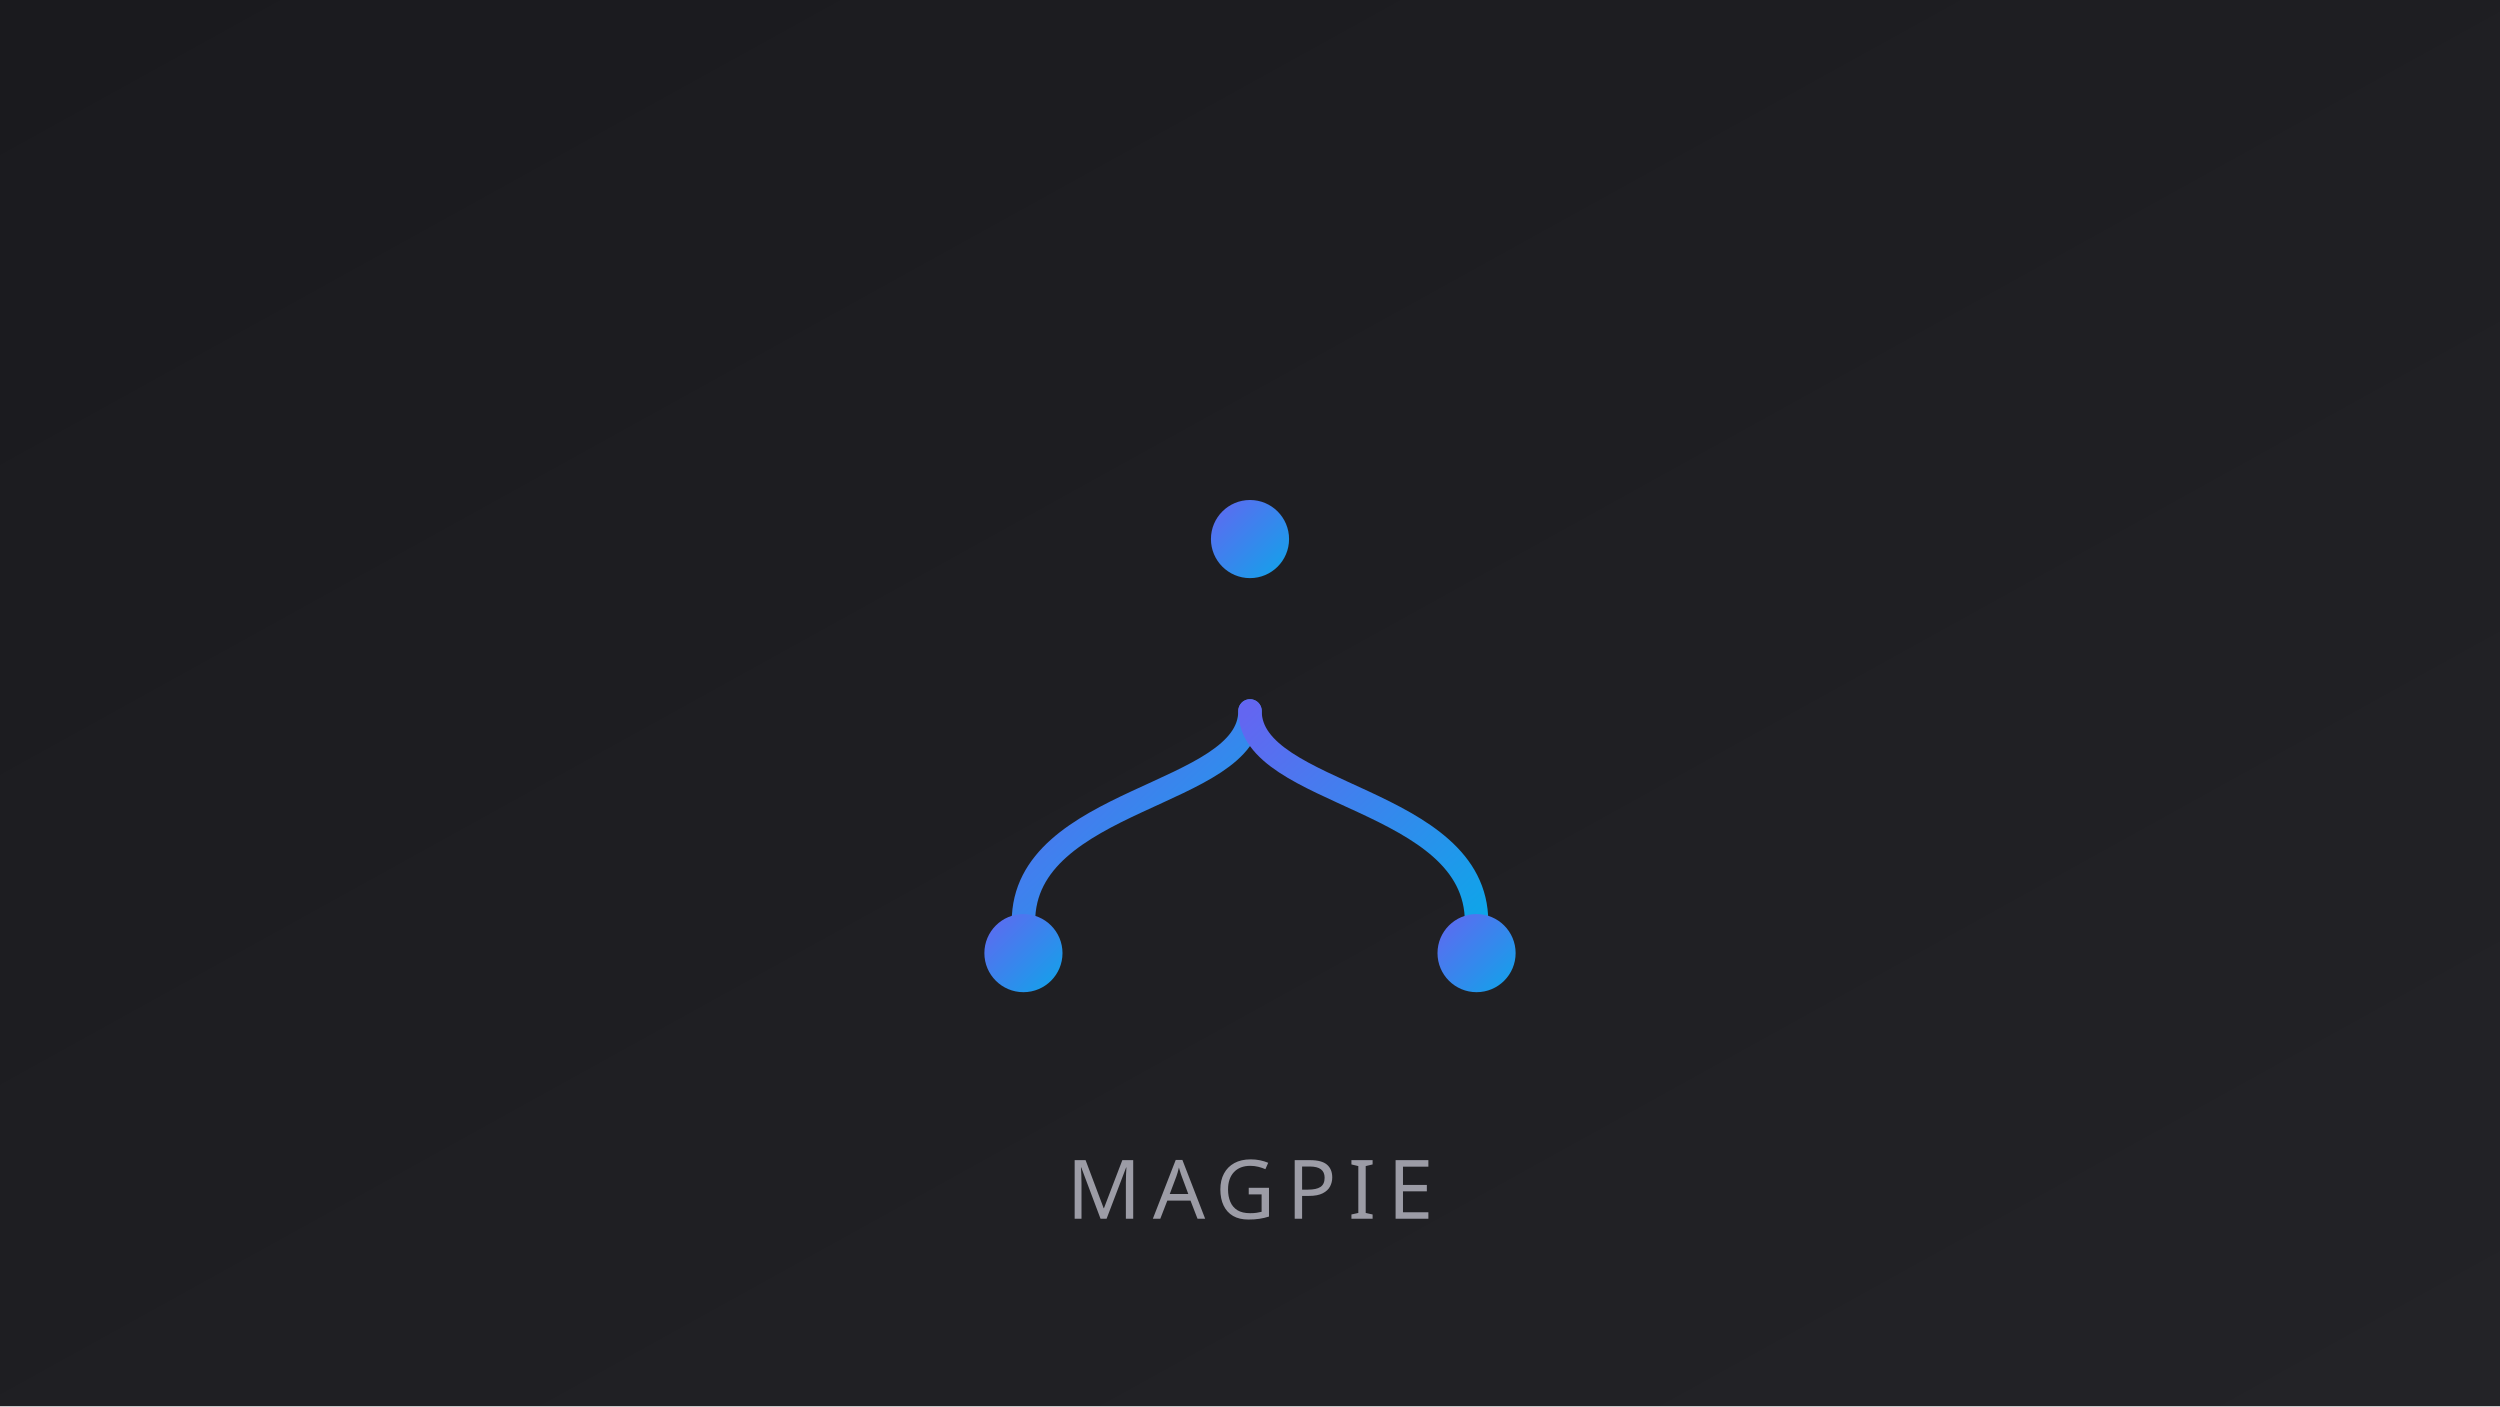
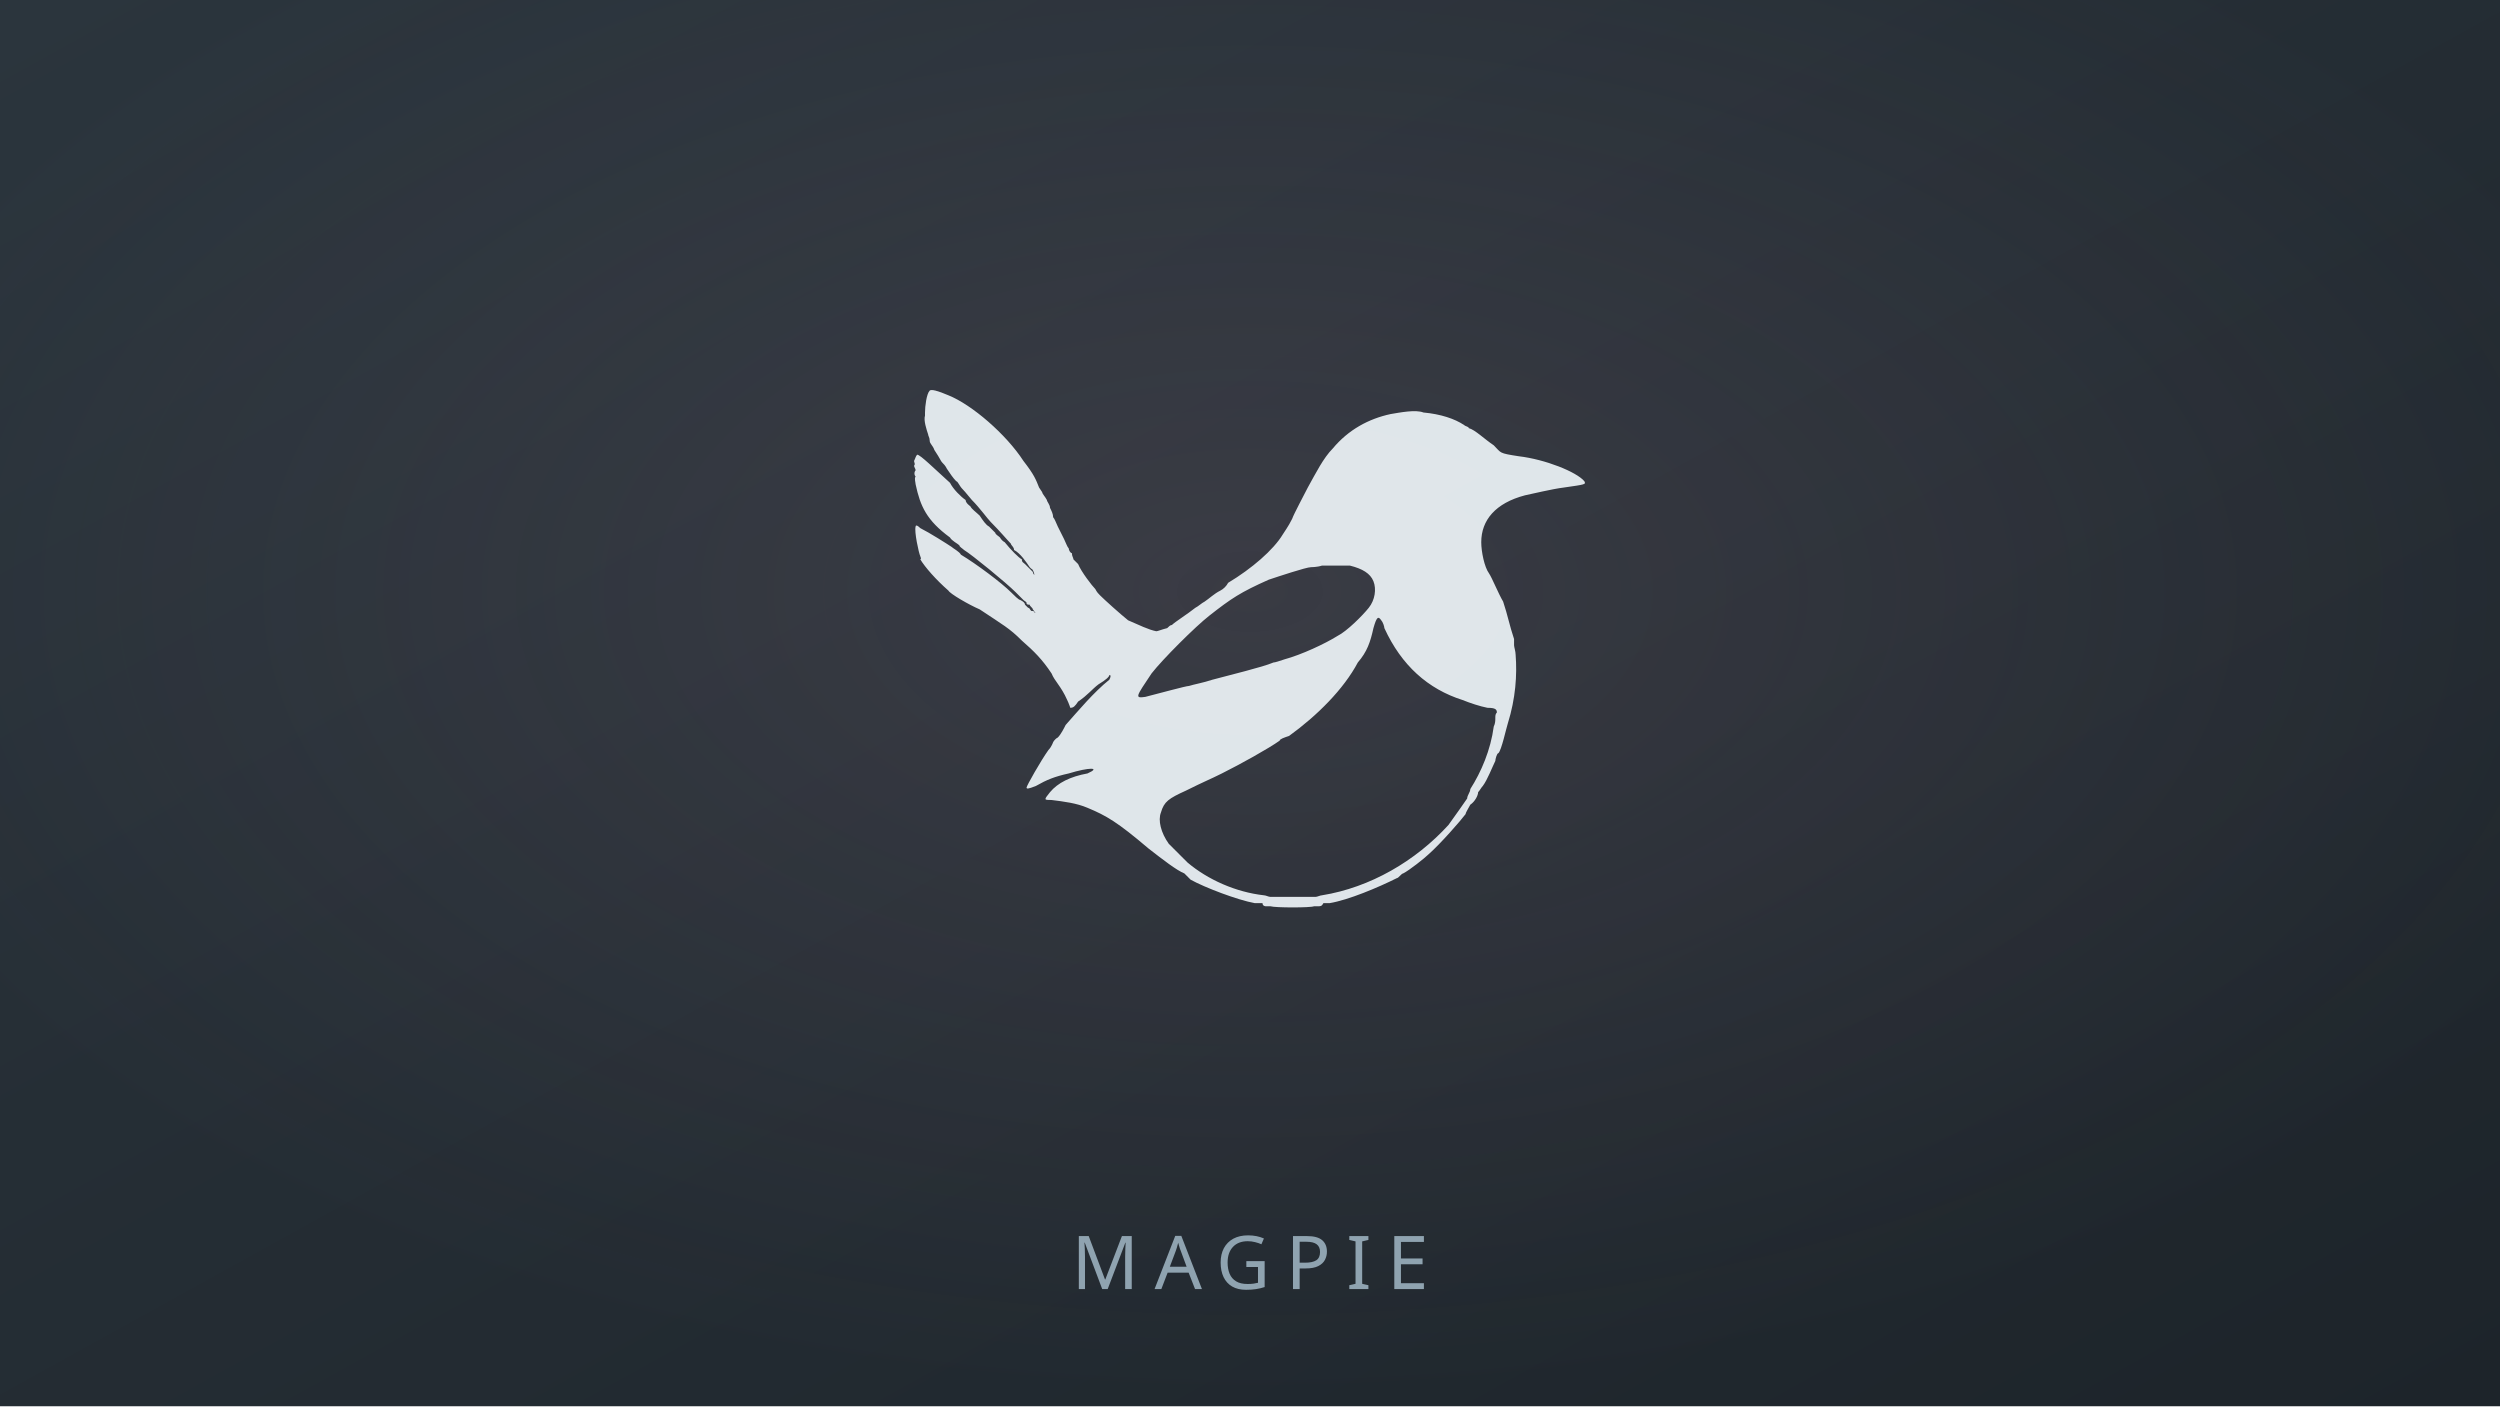
<svg xmlns="http://www.w3.org/2000/svg" viewBox="0 0 640 360" width="640" height="360">
  <defs>
    <linearGradient id="bg" x1="0" y1="0" x2="1" y2="1">
-       <stop offset="0" stop-color="#1a1a1e" />
-       <stop offset="1" stop-color="#232327" />
+       <stop offset="0" stop-color="#2b353d" />
+       <stop offset="1" stop-color="#1d242a" />
    </linearGradient>
-     <linearGradient id="ac" x1="0" y1="0" x2="1" y2="1">
-       <stop offset="0" stop-color="#6366f1" />
-       <stop offset="1" stop-color="#0ea5e9" />
-     </linearGradient>
+     <radialGradient id="glow" cx="50%" cy="42%" r="58%">
+       <stop offset="0" stop-color="#C99AAF" stop-opacity=".13" />
+       <stop offset="1" stop-color="#C99AAF" stop-opacity="0" />
+     </radialGradient>
  </defs>
  <rect width="640" height="360" fill="url(#bg)" />
-   <g transform="translate(320 196)">
-     <circle cx="0" cy="-58" r="10" fill="url(#ac)" />
-     <path d="M0 -44 L0 -14" stroke="url(#ac)" stroke-width="6" stroke-linecap="round" />
-     <path d="M0 -14 C0 8 -58 8 -58 40" stroke="url(#ac)" stroke-width="6" stroke-linecap="round" fill="none" />
-     <path d="M0 -14 C0 8 58 8 58 40" stroke="url(#ac)" stroke-width="6" stroke-linecap="round" fill="none" />
-     <circle cx="-58" cy="48" r="10" fill="url(#ac)" />
-     <circle cx="58" cy="48" r="10" fill="url(#ac)" />
-     <path d="M-58 58 L-58 74" stroke="url(#ac)" stroke-width="6" stroke-linecap="round" opacity=".55" />
-     <path d="M58 58 L58 74" stroke="url(#ac)" stroke-width="6" stroke-linecap="round" opacity=".55" />
+   <rect width="640" height="360" fill="url(#glow)" />
+   <g transform="translate(232 78) scale(4.0)" opacity=".95">
+     <path fill="#E8EEF2" fill-rule="evenodd" d="M1.5 5.5C1.3 5.7 1.2 6.5 1.2 6.9C1.2 6.9 1.2 7 1.2 7.1C1.1 7.4 1.3 8 1.4 8.3C1.4 8.4 1.5 8.5 1.5 8.7C1.5 8.9 1.7 9 1.8 9.3C2.2 9.9 2.2 10 2.3 10.1C2.4 10.2 2.5 10.3 2.6 10.5C2.8 10.8 3 11.1 3.2 11.3C3.3 11.3 3.4 11.6 3.6 11.8C3.8 12 4.1 12.4 4.2 12.5C4.7 13 5.2 13.7 5.4 13.9C6 14.5 6.5 15.1 6.7 15.3C6.7 15.4 6.9 15.5 6.9 15.7C7.3 15.9 7.7 16.5 7.9 16.8C7.9 16.8 8 16.9 8 16.9C8.1 16.9 8.2 17.2 8.2 17.3C8.2 17.3 8.1 17.2 8.1 17.1C7.9 16.9 7.9 16.9 7.6 16.6C7.5 16.5 7.4 16.5 7.4 16.3C7.2 16.2 6.7 15.7 6.3 15.2C6.1 15.1 6 14.9 6 14.9C5.9 14.8 5.7 14.7 5.7 14.6C5.6 14.5 5.4 14.3 5.3 14.2C5.1 14.1 4.9 13.8 4.7 13.5C4.5 13.3 4.2 13.1 4.1 12.9C4.1 12.9 3.8 12.7 3.8 12.5C3.5 12.3 3 11.8 2.8 11.4C1.8 10.5 0.9 9.6 0.7 9.6C0.6 9.7 0.6 9.8 0.5 10C0.5 10.1 0.6 10.2 0.5 10.3C0.5 10.4 0.6 10.5 0.6 10.6C0.5 10.7 0.5 10.9 0.6 11C0.5 11.1 0.6 11.4 0.6 11.5C0.9 12.9 1.3 13.8 2.8 14.9C2.9 15.1 3.3 15.3 3.4 15.4C3.4 15.5 3.6 15.6 3.7 15.7C4.2 16 6.4 17.8 7 18.4C7.4 18.8 7.4 18.8 7.5 18.9C7.6 19 7.7 19 7.7 19.1C7.7 19.2 7.8 19.2 7.9 19.2C7.9 19.3 8.1 19.4 8.1 19.5C8.2 19.6 8.2 19.7 8.3 19.7C8.3 19.7 8.3 19.7 8.2 19.7C8.2 19.6 8.1 19.6 8 19.6C7.9 19.5 7.9 19.4 7.8 19.4C7.7 19.3 7.6 19.2 7.6 19.2C7.6 19.1 7.5 19 7.3 18.9C7.2 18.9 6.9 18.6 6.7 18.4C6.1 17.8 4.5 16.6 3.5 16C3.4 15.8 3 15.6 2.9 15.5C2.6 15.3 1.5 14.6 0.9 14.3C0.7 14.1 0.6 14.1 0.6 14.2C0.5 14.5 0.8 15.9 0.9 16.1C0.9 16.2 1 16.2 0.9 16.3C1.2 16.8 1.9 17.6 2.7 18.3C2.8 18.5 4 19.2 4.7 19.5C6.2 20.5 6.6 20.7 7.4 21.5C8.2 22.2 8.7 22.7 9.3 23.6C9.5 24.1 9.9 24.4 10.3 25.3C10.4 25.5 10.5 25.8 10.5 25.8C10.7 25.8 10.8 25.7 11 25.4C11.6 25 11.9 24.6 12.3 24.3C12.8 24 13 23.8 13 23.7C13.1 23.7 13.1 23.8 13 24C12 24.8 11 26 10.2 26.9C10.1 27.1 9.9 27.5 9.7 27.7C9.5 27.8 9.4 28 9.4 28C9.4 28 9.3 28.3 9.1 28.5C8.6 29.2 7.7 30.8 7.7 30.9C7.7 31 7.8 31 8.3 30.8C9 30.4 9.5 30.2 10.4 30C11.7 29.6 12.5 29.6 11.6 30C10.5 30.2 9.7 30.6 9.2 31.2C8.8 31.7 8.8 31.7 9.3 31.7C10.1 31.8 10.9 31.9 11.6 32.2C12.8 32.7 13.5 33.1 15.5 34.8C16.4 35.5 17.3 36.2 17.8 36.4C17.9 36.5 18.1 36.7 18.2 36.8C19.1 37.3 21.2 38.1 22.3 38.3C22.4 38.3 22.7 38.3 22.8 38.3C22.8 38.5 23 38.5 23 38.5C23.1 38.5 23.2 38.5 23.3 38.5C23.6 38.6 25.9 38.6 26.1 38.5C26.2 38.5 26.3 38.5 26.4 38.5C26.5 38.5 26.6 38.5 26.7 38.3C26.7 38.3 27 38.3 27.1 38.3C28.3 38.1 30.2 37.3 31.4 36.7C31.5 36.7 31.7 36.4 31.8 36.4C32.2 36.2 33.2 35.4 33.4 35.2C34.2 34.5 35.5 33 35.8 32.6C35.8 32.5 36 32.2 36.1 32C36.4 31.8 36.6 31.4 36.6 31.2C36.7 31.1 36.8 30.9 36.9 30.8C37.2 30.4 37.5 29.6 37.7 29.2C37.7 29.1 37.8 28.7 37.9 28.7C38.1 28.5 38.4 27.1 38.5 26.8C39 25.2 39.1 23.7 39 22.4C39 22.2 38.9 21.9 38.9 21.8C38.9 21.7 38.9 21.6 38.9 21.4C38.6 20.5 38.5 19.9 38.2 19C37.9 18.5 37.5 17.5 37.3 17.2C37 16.8 36.8 15.8 36.8 15.2C36.8 13.8 37.7 12.7 39.6 12.2C40.1 12.1 41.3 11.8 42.1 11.7C43.5 11.5 43.5 11.5 43.4 11.3C42.9 10.7 40.9 9.9 39.2 9.7C37.9 9.5 38.1 9.5 37.6 9C37 8.6 36.4 8 36 7.9C36 7.8 35.8 7.8 35.7 7.7C35.1 7.3 34.2 7 33.1 6.9C32.6 6.7 31.6 6.9 31 7C29.6 7.3 28.3 8 27.3 9.2C26.7 9.8 26.2 10.8 25.7 11.7C25.5 12.1 24.8 13.4 24.7 13.7C24.6 13.9 24.5 14.1 24.1 14.7C23.5 15.7 22.1 16.9 20.6 17.8C20.5 18 20.3 18.2 20.1 18.3C19.7 18.5 19.4 18.8 19.1 19C18.9 19.1 18.7 19.3 18.5 19.4C18 19.8 17.2 20.3 17 20.5C16.9 20.5 16.8 20.6 16.7 20.7C16.3 20.8 16.1 20.9 16 20.9C15.5 20.8 14.9 20.5 14.2 20.2C13.7 19.8 12.7 18.9 12.4 18.6C12.3 18.5 12.2 18.4 12.1 18.2C11.9 18 11.2 17.1 11 16.6C10.9 16.5 10.8 16.4 10.7 16.3C10.7 16.2 10.6 16.1 10.6 15.9C10.5 15.9 10.4 15.7 10.4 15.6C10.3 15.5 10.2 15.2 10.1 15C10 14.8 9.8 14.4 9.7 14.2C9.6 14 9.5 13.7 9.4 13.6C9.4 13.4 9.3 13.2 9.2 13C9.2 12.8 9 12.6 9 12.5C8.9 12.3 8.7 12.1 8.7 12C8.7 12 8.5 11.7 8.5 11.7C8.3 11.2 8.2 10.9 7.5 10C6.4 8.3 4.2 6.4 2.7 5.8C2 5.5 1.6 5.4 1.5 5.5ZM28.4 16.7C29.2 16.9 29.7 17.2 29.9 17.7C30.1 18.2 30 18.9 29.6 19.4C29.2 19.9 28.2 20.9 27.6 21.2C26.8 21.7 25.3 22.4 24.2 22.7C23.9 22.8 23.6 22.9 23.5 22.9C22.8 23.2 20.7 23.7 19.6 24C19 24.2 18.4 24.3 18.1 24.4C17.9 24.4 16.1 24.9 15.3 25.1C14.6 25.2 14.7 25.1 15.7 23.6C16.4 22.7 18.5 20.6 19.4 19.9C20.8 18.8 21.4 18.4 23.2 17.6C23.8 17.4 25.6 16.8 25.9 16.8C25.9 16.8 26.3 16.8 26.6 16.7C26.8 16.7 28.2 16.7 28.4 16.7ZM30.4 20.2C30.5 20.3 30.6 20.6 30.6 20.7C31.7 23.1 33.4 24.6 35.6 25.3C36.1 25.5 36.7 25.7 37.2 25.8C37.7 25.8 37.8 25.9 37.8 26.1C37.7 26.2 37.7 26.3 37.7 26.5C37.7 26.6 37.7 26.8 37.6 27C37.4 28.5 36.8 29.9 36.1 31C36.1 31.2 35.9 31.4 35.9 31.6C35.7 31.9 35.2 32.6 34.7 33.3C32.6 35.6 29.7 37.3 26.6 37.8C26.5 37.8 26.3 37.9 26.2 37.9C25.8 37.9 23.7 37.9 23.3 37.9C23.2 37.9 23 37.8 22.9 37.8C21.1 37.6 19.3 36.8 18 35.7C17.7 35.4 17 34.7 16.8 34.5C16.3 33.8 16.1 33 16.3 32.5C16.5 31.8 16.8 31.6 17.9 31.1C19.1 30.5 19.4 30.4 20.2 30C21.4 29.4 23.2 28.4 23.9 27.9C23.9 27.8 24.2 27.7 24.5 27.6C26.3 26.3 28 24.6 28.9 22.9C29.5 22.2 29.7 21.6 29.9 20.7C30.1 20 30.2 19.9 30.4 20.2Z" />
  </g>
-   <text x="320" y="312" text-anchor="middle" font-family="system-ui, sans-serif" font-size="21" fill="#9c9ca6" letter-spacing="3">MAGPIE</text>
+   <text x="320" y="330" text-anchor="middle" font-family="system-ui, sans-serif" font-size="19" fill="#8fa3b0" letter-spacing="4">MAGPIE</text>
</svg>
